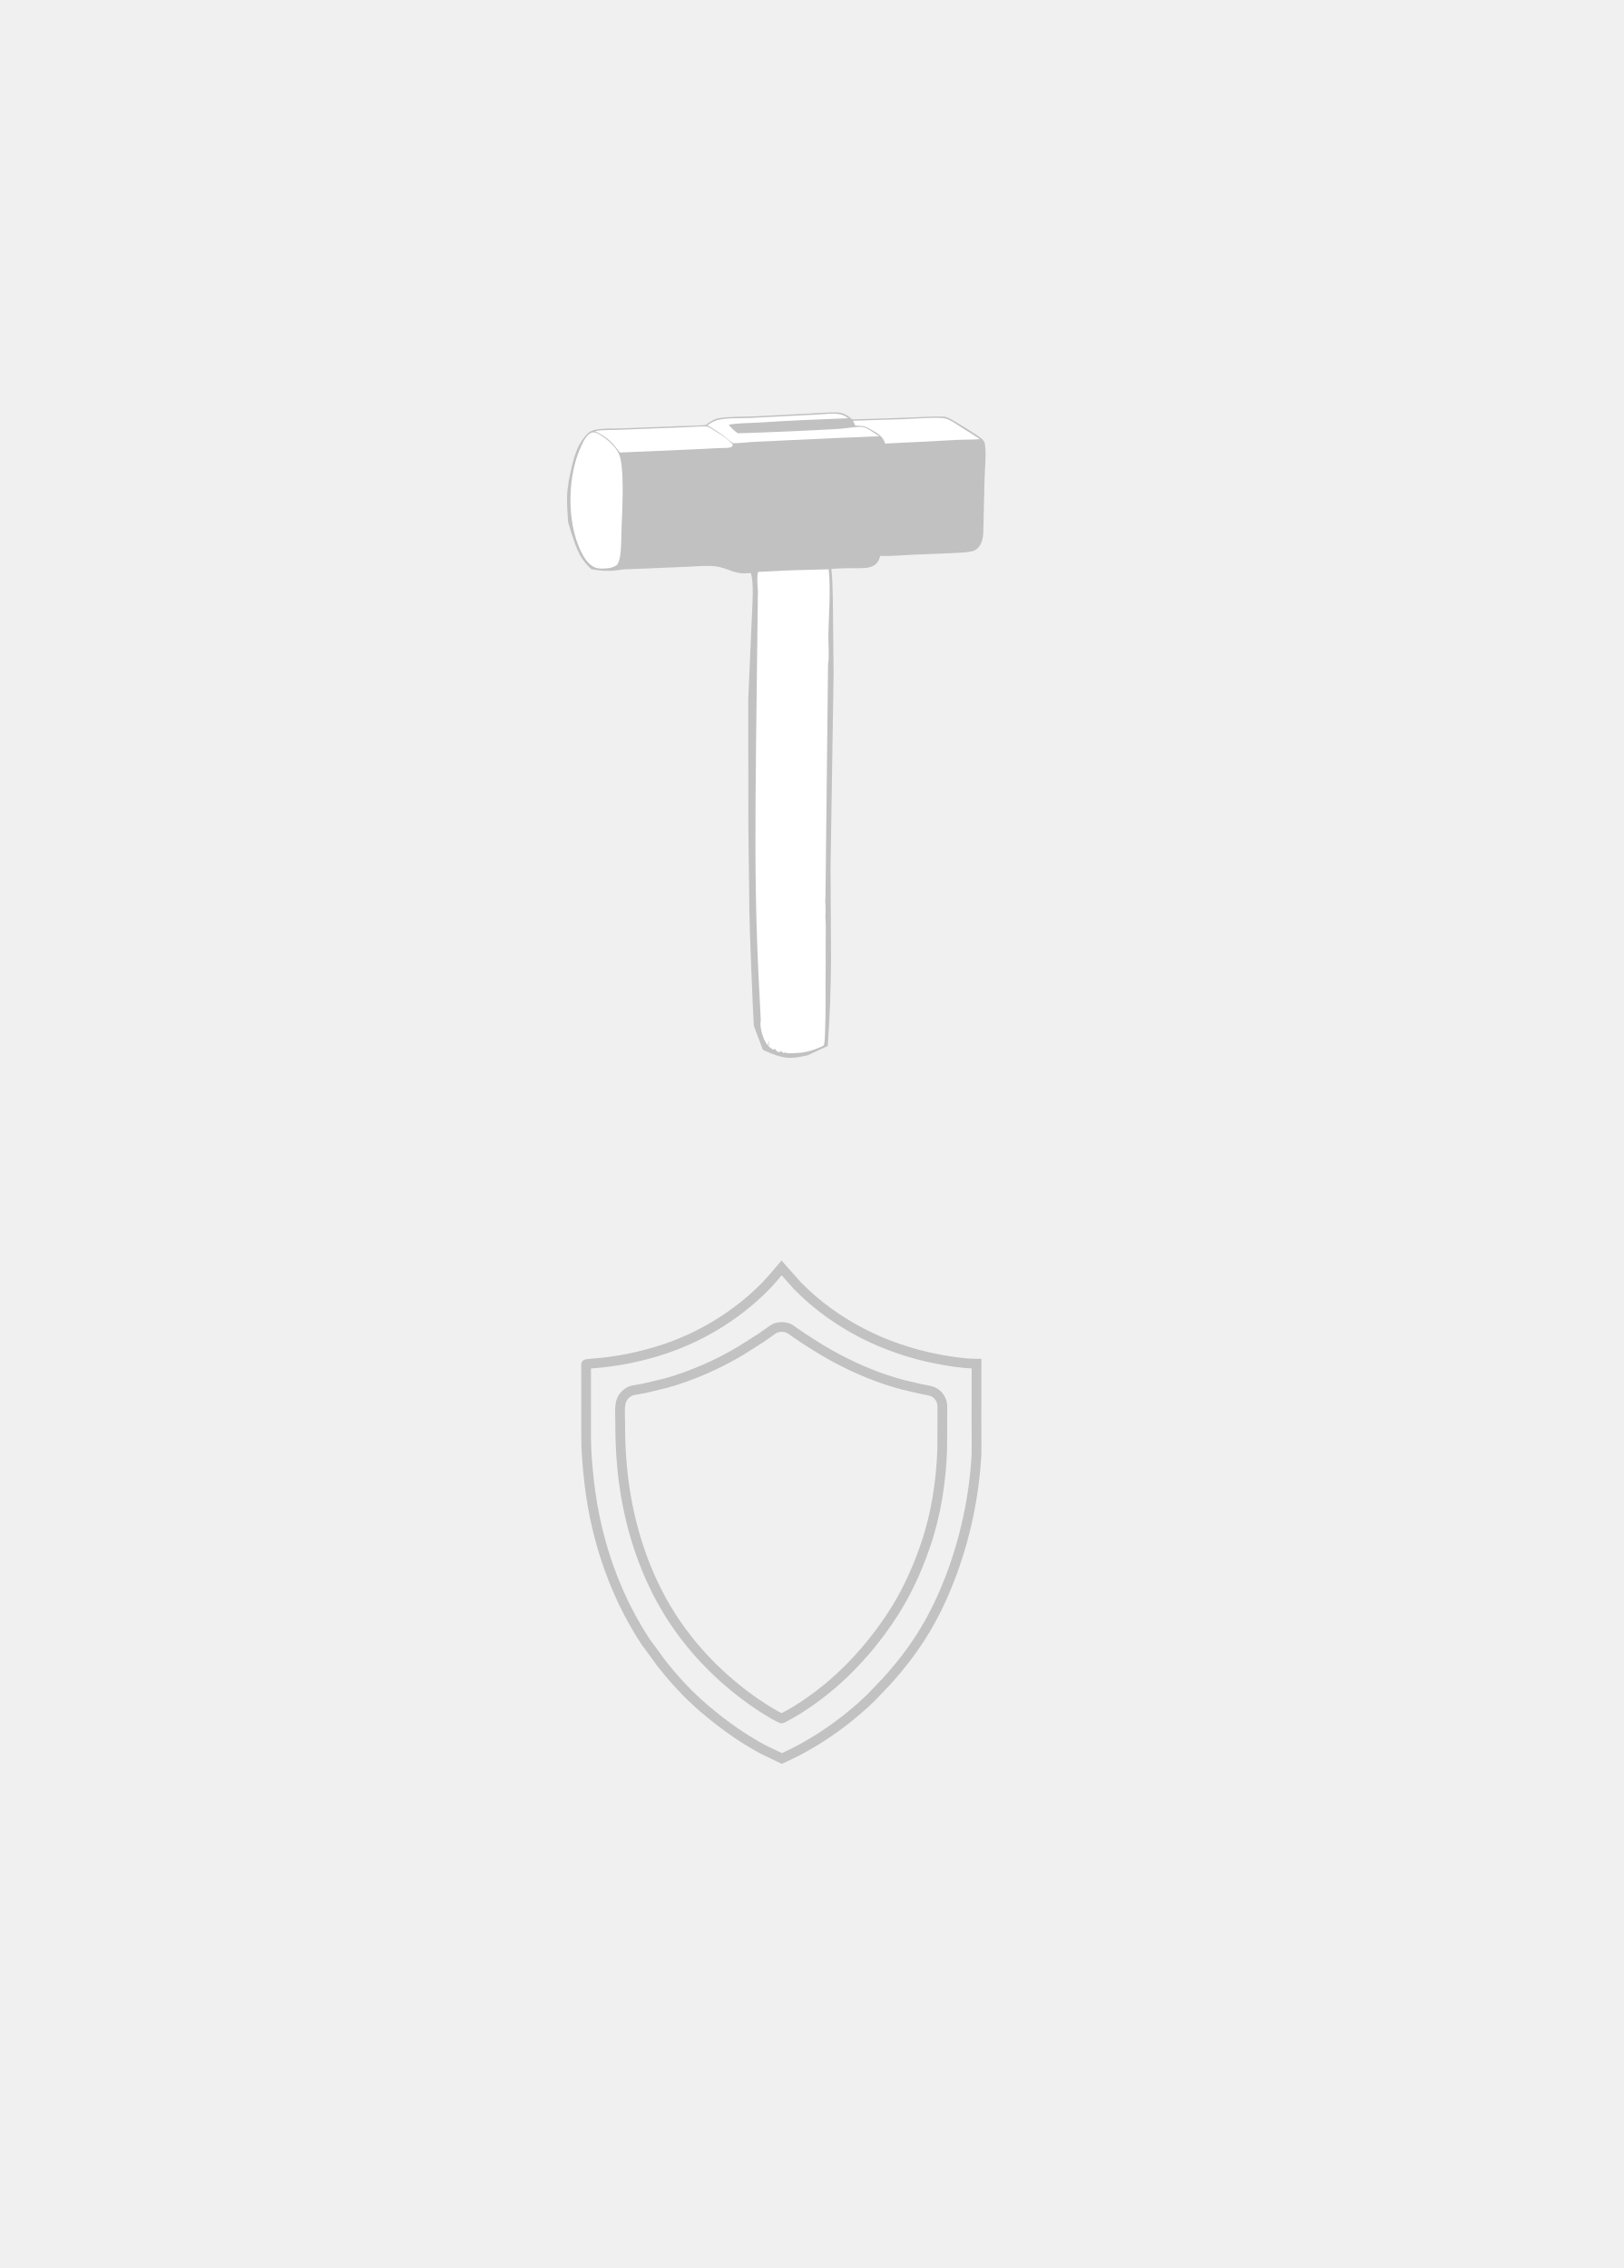
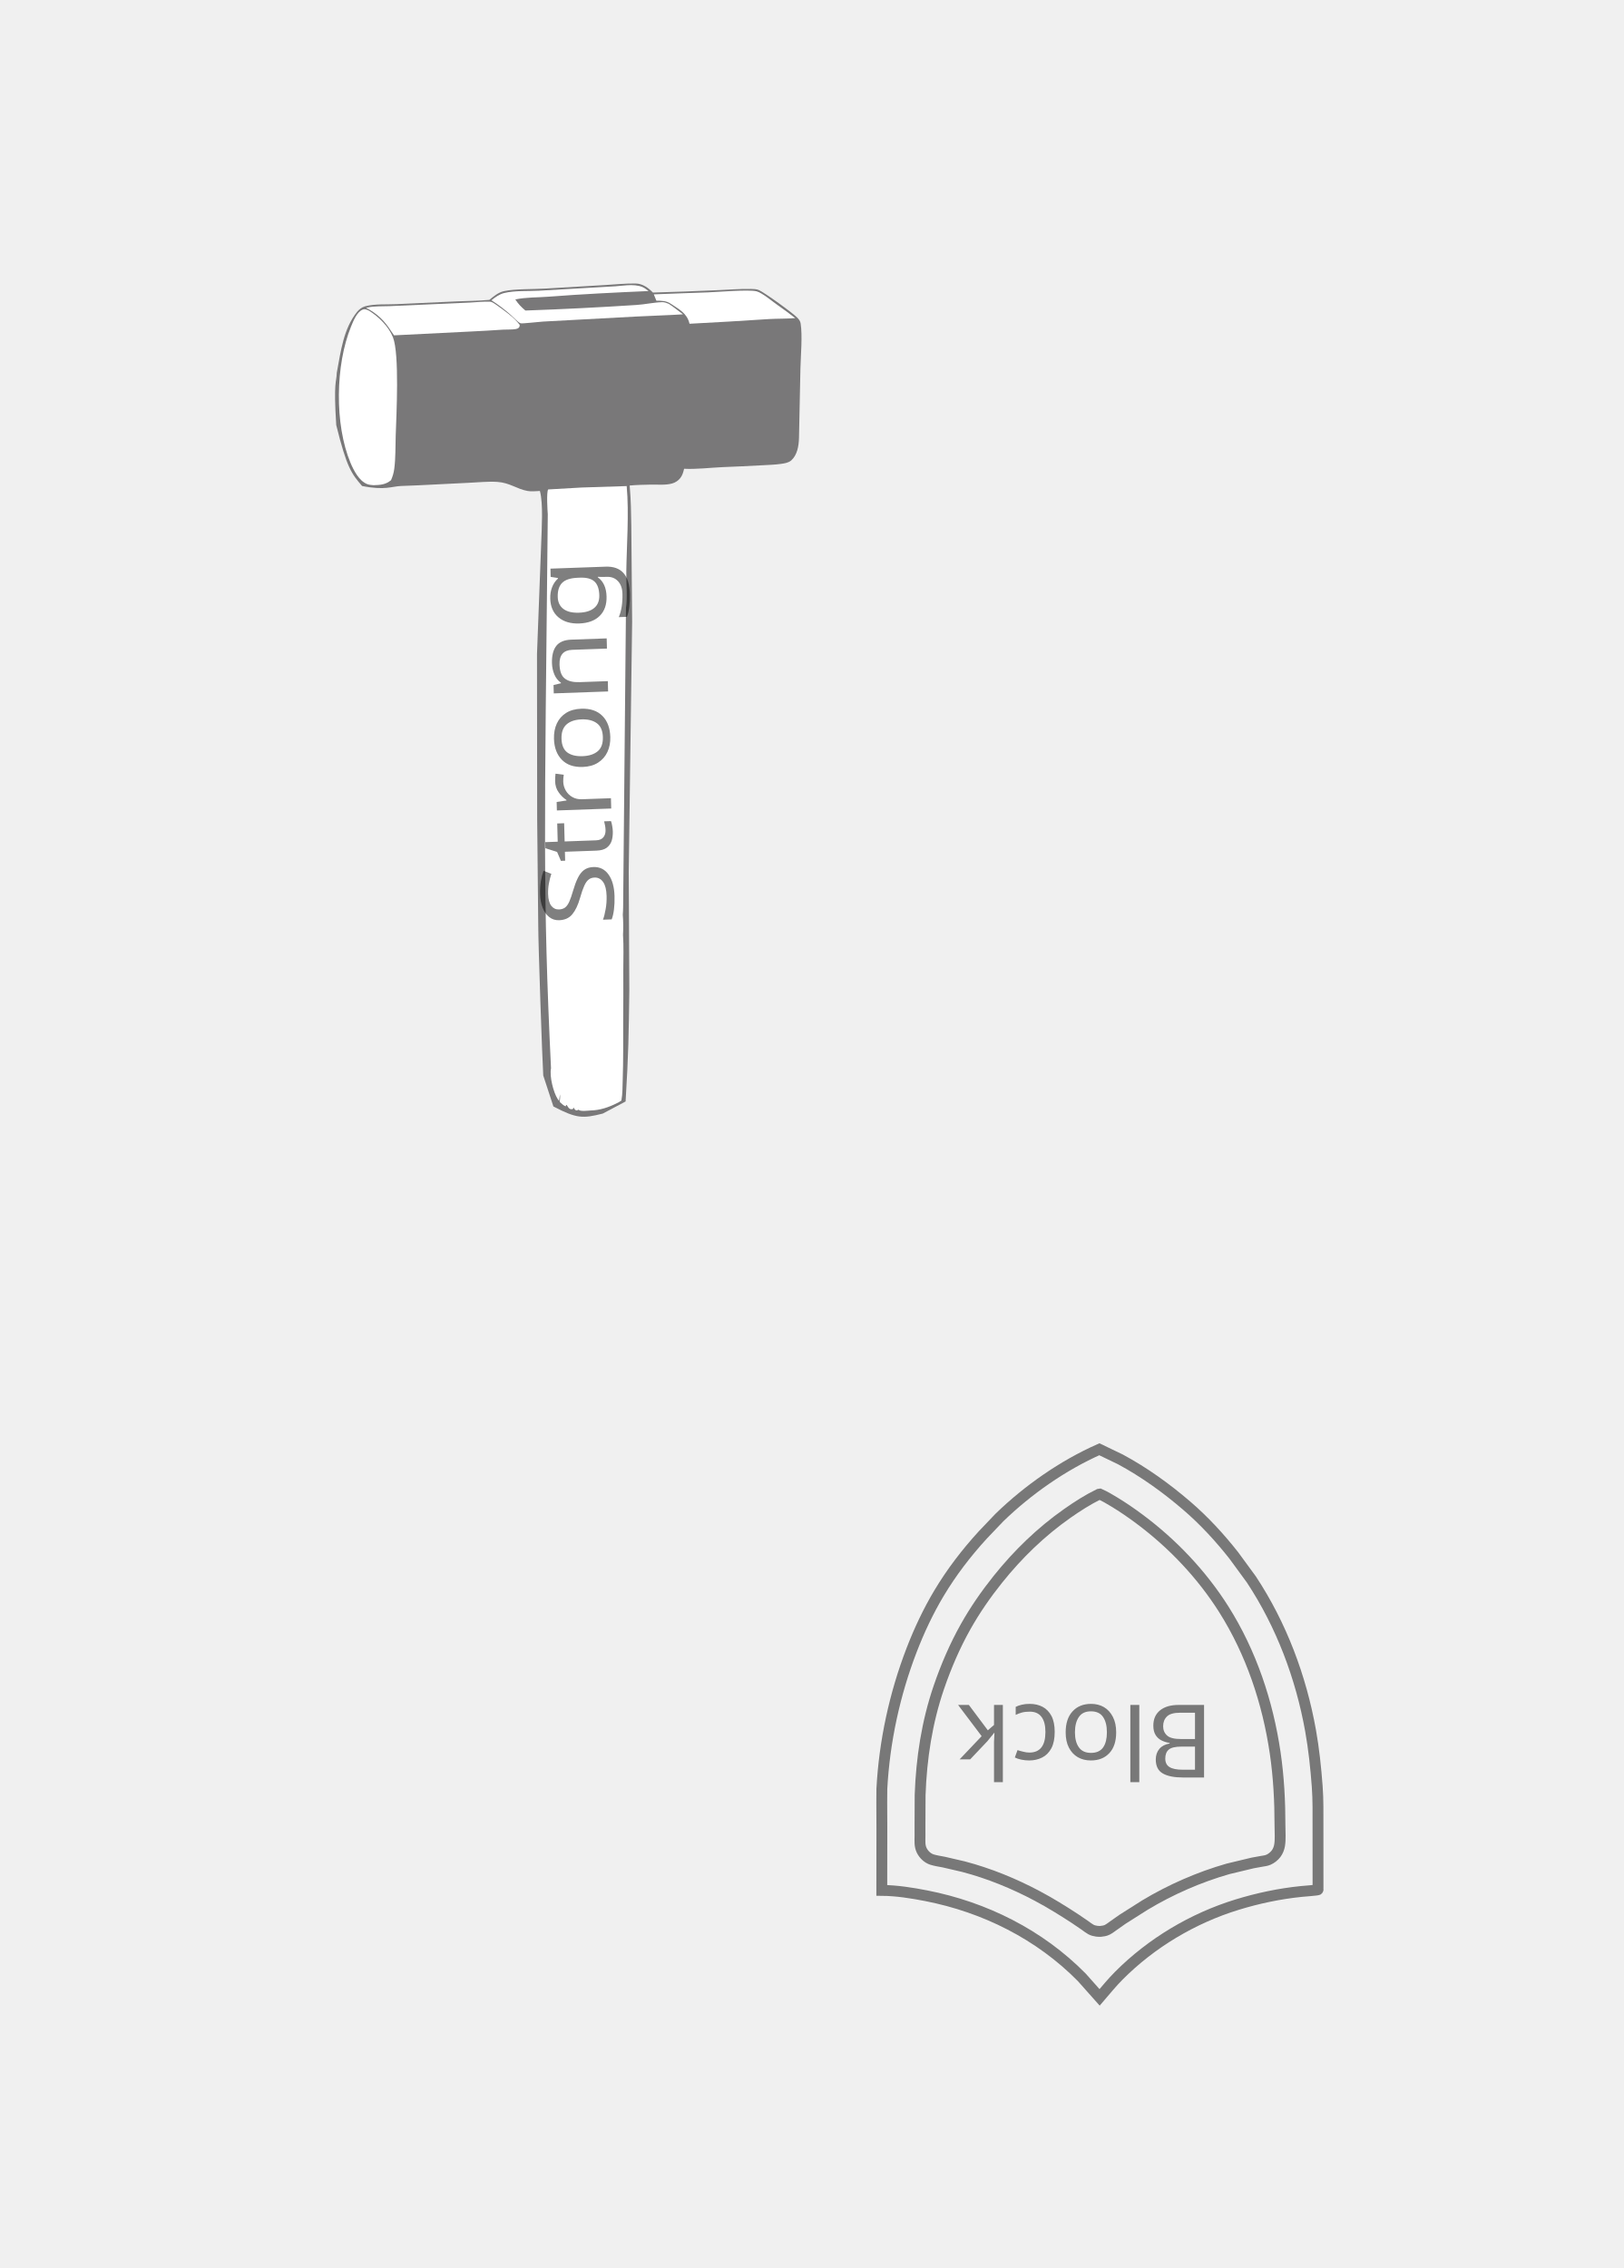
<svg xmlns="http://www.w3.org/2000/svg" width="63mm" height="88mm" version="1.1" id="svg49" viewBox="0 0 238.111 332.599" xml:space="preserve">
  <defs id="defs17">
    <linearGradient id="gradient_0" gradientUnits="userSpaceOnUse" x1="787.833" y1="417.136" x2="896.295" y2="336.468">
      <stop offset="0" stop-color="#167F8A" id="stop16" />
      <stop offset="1" stop-color="#159BA9" id="stop17" />
    </linearGradient>
    <linearGradient id="gradient_0-2" gradientUnits="userSpaceOnUse" x1="439.112" y1="464.522" x2="373.026" y2="386.068">
      <stop offset="0" stop-color="#FEA902" id="stop24-7" />
      <stop offset="1" stop-color="#FEC100" id="stop25-8" />
    </linearGradient>
    <linearGradient id="gradient_0-8" gradientUnits="userSpaceOnUse" x1="505.637" y1="183.797" x2="171.414" y2="155.431">
      <stop offset="0" stop-color="#EEA800" id="stop3" />
      <stop offset="1" stop-color="#FEF49E" id="stop4" />
    </linearGradient>
    <linearGradient id="gradient_1-2" gradientUnits="userSpaceOnUse" x1="297.286" y1="286.582" x2="163.532" y2="635.065">
      <stop offset="0" stop-color="#BE8500" id="stop5" />
      <stop offset="1" stop-color="#FFEA5F" id="stop6" />
    </linearGradient>
    <linearGradient id="gradient_2" gradientUnits="userSpaceOnUse" x1="690.969" y1="886.345" x2="530.028" y2="327.178">
      <stop offset="0" stop-color="#936602" id="stop7" />
      <stop offset="1" stop-color="#E6AB0B" id="stop8" />
    </linearGradient>
    <linearGradient id="gradient_0-6" gradientUnits="userSpaceOnUse" x1="756.237" y1="543.653" x2="570.922" y2="327.42">
      <stop offset="0" stop-color="#9650B5" id="stop1" />
      <stop offset="1" stop-color="#B262D0" id="stop2" />
    </linearGradient>
    <linearGradient id="gradient_1-21" gradientUnits="userSpaceOnUse" x1="431.044" y1="954.888" x2="538.147" y2="89.449">
      <stop offset="0" stop-color="#002757" id="stop3-8" style="stop-color:#000000;stop-opacity:1;" />
      <stop offset="1" stop-color="#4B448F" id="stop4-0" />
    </linearGradient>
  </defs>
  <defs id="defs25">
    <linearGradient id="gradient_1" gradientUnits="userSpaceOnUse" x1="567.449" y1="699.044" x2="868.415" y2="779.635">
      <stop offset="0" stop-color="#176366" id="stop24" style="stop-color:#000000;stop-opacity:1;" />
      <stop offset="1" stop-color="#157C89" id="stop25" />
    </linearGradient>
  </defs>
-   <g id="g55" transform="matrix(1.426246,0,0,1.426246,74.67673,182.1466)" style="stroke-width:1;stroke-dasharray:none">
-     <path transform="matrix(0.0546875,0,0,0.0546875,3.05176e-5,-7.62939e-6)" d="m 511.976,48.617 29.979,33.712 C 612.81,154.259 705.12,200.357 803.75,219.654 c 24.25,4.744 49.978,8.799 74.745,9.012 l -0.144,104.884 0.191,43.15 -0.156,22.871 c -4.246,79.493 -21.472,159.16 -50.057,233.412 -12.574,32.662 -27.91,65.33 -45.871,95.392 -21.108,35.331 -46.073,67.968 -73.843,98.313 l -28.136,29.506 C 632.091,903.008 573.98,943.593 512.417,970.983 L 477,953.928 C 436.764,932.234 399.776,905.566 365.134,875.814 336.21,850.972 309.505,822.005 285.984,792 L 256.622,751.882 C 206.18,675.484 173.181,587.779 157.062,497.814 151.44,466.44 148.184,435.068 145.807,403.311 144.132,380.93 144.576,358.348 144.532,335.916 L 144.48,230.884 c 0,-0.356 -0.251,-0.813 -0.002,-1.068 0.842,-0.866 24.764,-2.634 28.275,-2.993 36.612,-3.743 72.837,-11.373 107.997,-22.191 74.414,-22.893 144.125,-64.428 199.021,-119.633 11.523,-11.588 21.594,-24.031 32.205,-36.382 z" id="path2" style="fill:none;stroke:#000000;stroke-width:18.277;stroke-dasharray:none;stroke-opacity:0.194" />
-     <path fill="#fefefe" transform="matrix(0.0546875,0,0,0.0546875,3.05176e-5,-7.62939e-6)" d="m 510.285,159.691 c 1.863,-0.148 3.731,0.021 5.588,0.196 l 1.377,0.15 c 3.14,0.413 6.526,1.31 9.31,2.813 3.445,1.859 6.666,4.48 9.866,6.739 l 16.944,11.567 c 20.639,13.484 41.69,26.515 63.461,38.096 39.308,20.909 81.013,37.998 124.113,49.313 l 32.806,7.622 c 6.674,1.364 13.76,2.274 20.243,4.308 7.523,2.361 13.937,8.551 17.359,15.588 3.744,7.699 2.878,15.769 2.842,24.054 l 0.016,20.351 -0.219,48.702 c -2.109,61.41 -11.535,122.811 -31.477,181.06 -12.055,35.21 -26.932,69.893 -45.183,102.342 -15.767,28.034 -34.159,54.576 -54.252,79.661 -33.849,42.257 -72.522,79.756 -116.888,110.885 -16.727,11.736 -34.502,23.107 -52.861,32.112 l -1.83,0.284 c -8.417,-3.729 -16.261,-8.45 -24.126,-13.205 -14.604,-8.828 -28.525,-18.411 -42.219,-28.591 -55.7,-41.409 -104.993,-93.331 -142.102,-152.052 -46.095,-72.94 -73.981,-156.421 -86.489,-241.532 -6.025,-40.996 -8.095,-81.793 -8.085,-123.199 0.003,-10.39 -1.035,-22.183 0.665,-32.393 0.821,-4.935 2.919,-10.358 6.013,-14.34 3.233,-4.16 7.883,-7.901 12.733,-9.997 3.627,-1.568 7.652,-2.038 11.521,-2.675 l 15.029,-2.715 41.637,-9.995 c 48.594,-13.933 96.238,-34.787 139.554,-60.835 l 37.869,-23.999 15.495,-10.92 c 3.283,-2.336 6.576,-4.931 10.183,-6.74 3.552,-1.781 7.225,-2.225 11.107,-2.655 z" id="path3" style="fill:none;stroke:#000000;stroke-width:18.277;stroke-dasharray:none;stroke-opacity:0.194" />
+   <g id="g2" transform="matrix(0.1060287,0.09206053,-0.07952854,0.1227366,-212.6181,66.05016)">
+     <path fill="#020102" d="m 1770.674,-1516.7 c 18.495,-14.612 36.889,-29.348 55.182,-44.208 9.787,-7.877 19.457,-16.38 29.611,-23.728 2.229,-1.613 4.831,-3.523 7.436,-4.282 6.362,-1.852 43.834,-5.16 50.405,-4.396 2.356,0.274 4.195,0.702 5.86,2.237 8.582,7.916 18.403,24.312 25.55,34.462 l 38.639,54.168 c 4.273,6.124 8.303,14.08 5.972,22.345 -0.988,3.507 -4.351,6.786 -7.06,9.39 -5.016,4.819 -10.663,9.218 -16.022,13.678 -11.167,9.241 -22.402,18.4 -33.705,27.477 -10.947,8.883 -21.628,18.925 -33.224,26.896 1.229,3.188 2.279,5.979 1.944,9.649 -0.315,3.431 -1.791,6.72 -4.134,9.572 -4.794,5.834 -12.467,10.522 -18.466,15.203 -6.163,4.833 -12.059,9.327 -17.91,14.523 12.107,13.292 14.3,16.889 24.426,29.554 l 55.766,72.807 140.432,193.489 68.791,90.648 c 25.427,35.102 34.429,47.249 60.239,87.171 l -13.242,24.394 c -14.891,17.277 -20.335,21.184 -47.769,27.377 l -26.768,-16.963 c -9.959,-11.408 -80.345,-97.869 -90.353,-111.239 l -62.007,-80.689 -94.877,-126.165 -60.199,-88.058 c -7.586,-10.909 -20.447,-31.226 -30.78,-38.575 -3.519,2.849 -6.963,6.098 -10.972,8.226 -10.609,5.63 -20.467,5.465 -32.001,13.173 -8.6,5.748 -16.667,13.112 -24.733,19.642 -19.316,15.637 -38.32,31.666 -57.78,47.123 -8.286,6.583 -11.953,14.5 -34.749,26.079 -16.298,-2.411 -23.764,-3.609 -57.812,-29.444 -28.075,-32.207 -24.003,-32.566 -29.48,-40.293 -9.153,-19.866 -19.171,-37.903 -17.028,-59.947 0.435,-3.431 1.56,-6.835 3.957,-9.703 7.097,-8.49 18.242,-15.695 26.883,-22.774 l 51.644,-42.037 c 9.252,-7.492 18.862,-14.765 27.783,-22.63 1.671,-5.624 3.707,-11.783 7.959,-16.438 8.185,-8.96 25.04,-20.976 35.115,-29.396 l 50.451,-42.007 c 8.775,-7.287 17.337,-15.058 26.563,-21.776 6.203,-4.515 13.602,-5.146 20.463,-4.534 z" id="path2" style="fill:#020102;fill-opacity:0.5;stroke-width:1.109" />
+     <path fill="#fef796" d="m 1889.373,-1590.005 q 10.957,-1.108 21.88,-1.627 c -7.23,6.268 -15.177,11.93 -22.566,18.063 q -33.687,28.425 -67.747,56.415 c -8.105,-6.439 -17.472,-4.104 -27.905,-2.847 -5.622,0.513 -10.117,3.808 -14.636,7.213 l -5.942,-3.114 c 15.531,-12.663 31.329,-25 46.928,-37.582 8.495,-6.851 34.362,-29.369 42.243,-32.95 6.03,-2.741 20.682,-2.773 27.745,-3.571 z" id="path3" style="fill:#ffffff;fill-opacity:1;stroke-width:1.109" />
+     <path fill="#fef796" d="m 1791.176,-1518.612 c 6.136,-0.834 12.45,-0.989 18.586,-1.412 -13.472,11.296 -27.269,22.143 -40.829,33.32 l -78.937,65.178 c -2.874,2.358 -16.903,15.242 -18.663,16.08 -2.573,1.225 -10.319,0.248 -13.387,0.228 -8.509,-0.056 -17.203,0.349 -25.799,1.63 1.597,-4.809 3.57,-9.964 7.101,-13.982 8.109,-9.231 20.037,-17.104 29.615,-25.007 l 61.848,-51.403 c 8.218,-6.488 17.414,-16.961 27.538,-19.992 2.439,-0.73 5.21,-0.793 7.684,-0.991 -28.672,23.244 -57.438,46.766 -85.398,70.819 -9.173,7.89 -19.549,15.197 -27.727,24.062 5.149,1.492 9.729,1.891 15.305,1.776 q 47.915,-38.27 94.815,-77.743 c 7.42,-6.166 13.956,-13.579 21.485,-19.511 2.008,-1.582 4.414,-2.276 6.764,-3.052 z" id="path4-6-6" style="fill:#ffffff;fill-opacity:1;stroke-width:1.109" />
+     <path fill="#fef796" d="m 1638.389,-1403.261 c 10.19,-0.965 23.253,-2.383 32.834,-0.326 0.692,0.821 1.02,1.327 0.898,2.557 -0.114,1.144 -1.033,2.4 -1.877,3.25 -3.162,3.186 -7.433,5.992 -10.922,8.908 -9.327,7.795 -18.544,15.628 -28.012,23.267 l -65.25,53.481 -4.51,-1.161 c -12.281,-3.705 -22.54,-4.313 -35.958,-1.343 0.235,-0.272 0.466,-0.545 0.704,-0.812 5.306,-5.944 12.77,-10.966 19.031,-16.017 l 31.648,-25.698 37.713,-30.63 c 5.514,-4.471 11.162,-9.775 16.996,-13.776 1.893,-1.298 4.544,-1.403 6.706,-1.698 z" id="path5-3" style="fill:#ffffff;fill-opacity:1;stroke-width:1.109" />
+     <path fill="#a13be1" d="m 1529.986,-1314.414 c 11.966,-1.759 26.287,-0.917 36.238,4.489 15.42,8.376 47.516,57.015 58.861,73.406 5.942,8.584 12.734,17.02 17.694,26.226 1.903,3.533 3.011,6.902 3.694,10.941 -2.266,7.06 -6.767,10.815 -12.623,15.434 -1.964,1.271 -3.934,2.588 -6.139,3.335 -8.99,3.045 -19.86,-1.451 -27.063,-5.164 -36.264,-18.695 -69.556,-64.876 -77.648,-104.475 -1.157,-5.661 -3.366,-15.3 0.688,-20.925 1.612,-2.237 3.845,-2.641 6.298,-3.267 z" id="path6-5" style="fill:#ffffff;fill-opacity:1;stroke-width:1.109" />
+     <path fill="#fd898a" d="m 1858.419,-1351.305 c 17.856,19.172 34.896,46.662 48.849,65.819 5.632,7.731 16.602,19.836 20.44,27.871 l 169.041,230.594 c 1.368,1.999 2.878,3.971 4.092,6.069 4.087,4.531 8.363,10.071 11.69,15.191 7.388,8.421 13.675,17.681 20.377,26.638 10.187,13.437 20.268,26.952 30.245,40.545 10.752,14.412 21.725,28.601 31.938,43.411 3.771,5.47 8.261,11.162 11.079,17.22 -0.756,1.59 -1.478,3.545 -2.503,4.994 -4.826,8.555 -10.906,16.66 -18.906,22.9 -2.037,1.676 -8.327,7.633 -10.877,7.528 -0.131,-0.006 -0.249,-0.06 -0.373,-0.089 -0.248,0.837 -0.862,1.36 -1.451,2.04 -1.634,0.592 -2.107,0.462 -3.619,-0.124 -0.202,-0.078 -0.4,-0.165 -0.6,-0.248 l 0.275,1.469 c -0.583,1.016 -1.148,1.264 -2.122,1.918 -1.932,0.557 -3.099,0.09 -4.857,-0.436 -0.958,-0.286 -0.457,-0.327 -1.427,0.048 l 0.564,1.263 c -1.872,1.132 -5.795,0.689 -7.9,0.725 -1.224,-2.14 -2.309,-4.169 -4.106,-5.893 l 2.954,5.595 c -0.844,-0.196 -1.679,-0.411 -2.507,-0.644 -7.224,-2.069 -20.154,-11.651 -23.372,-19.021 -107.276,-127.62 -141.512,-176.736 -320.59,-421.467 -1.891,-2.064 -14.237,-16.224 -13.847,-19.269 l 28.416,-23.594 z" id="path36-3" style="fill:#ffffff;fill-opacity:1;stroke-width:1.109" />
+     <text xml:space="preserve" style="font-style:normal;font-variant:normal;font-weight:normal;font-stretch:normal;font-size:15.993px;font-family:Calibri;-inkscape-font-specification:'Calibri, Normal';font-variant-ligatures:normal;font-variant-caps:normal;font-variant-numeric:normal;font-variant-east-asian:normal;fill:#000000;fill-opacity:0.5;stroke-width:1.199;stroke-opacity:0.297" x="-129.007" y="93.014" id="text1" transform="matrix(-4.379637,-5.47909,5.476115,-4.377546,1024.987,-1306.954)">
+       <tspan id="tspan1" x="-129.007" y="93.014" style="stroke-width:1.199;fill:#000000;fill-opacity:0.5">Strong</tspan>
+     </text>
  </g>
-   <path fill="#020102" d="m 124.971,61.502 c 2.802,-0.07 5.604,-0.16 8.404,-0.268 1.493,-0.051 3.02,-0.17 4.51,-0.144 0.327,0.006 0.711,0.01 1.013,0.123 0.737,0.278 4.538,2.635 5.109,3.177 0.205,0.194 0.349,0.366 0.398,0.631 0.252,1.365 0.016,3.624 -0.028,5.099 l -0.189,7.906 c -0.03,0.887 -0.215,1.931 -1.026,2.551 -0.344,0.263 -0.898,0.335 -1.342,0.389 -0.821,0.101 -1.672,0.116 -2.5,0.158 -1.722,0.082 -3.444,0.152 -5.167,0.209 -1.675,0.064 -3.408,0.257 -5.08,0.188 -0.111,0.391 -0.21,0.731 -0.504,1.056 -0.275,0.304 -0.65,0.511 -1.076,0.615 -0.872,0.213 -1.937,0.111 -2.842,0.129 -0.931,0.02 -1.813,0.027 -2.74,0.103 0.203,2.127 0.155,2.626 0.215,4.552 l 0.11,10.9 -0.447,28.413 0.076,13.525 c -0.086,5.151 -0.096,6.948 -0.489,12.585 l -3,1.375 c -2.649,0.581 -3.446,0.564 -6.498,-0.804 l -1.336,-3.522 c -0.133,-1.795 -0.66,-15.036 -0.658,-17.021 l -0.141,-12.094 -0.023,-18.762 0.557,-12.666 c 0.057,-1.578 0.283,-4.427 -0.176,-5.863 -0.538,0.02 -1.097,0.083 -1.631,-3.5e-4 -1.411,-0.221 -2.337,-0.94 -3.984,-1.03 -1.228,-0.067 -2.521,0.058 -3.755,0.104 -2.953,0.109 -5.905,0.278 -8.859,0.36 -1.258,0.035 -2.172,0.526 -5.167,0.002 -1.378,-1.392 -2.003,-2.038 -3.399,-6.923 -0.373,-5.065 0.04,-4.808 0.071,-5.934 0.547,-2.542 0.881,-4.971 2.658,-6.914 0.286,-0.295 0.636,-0.539 1.069,-0.64 1.281,-0.301 2.855,-0.191 4.183,-0.248 l 7.913,-0.314 c 1.415,-0.053 2.848,-0.059 4.258,-0.17 0.56,-0.416 1.193,-0.856 1.93,-0.995 1.418,-0.268 3.879,-0.209 5.438,-0.291 l 7.797,-0.396 c 1.355,-0.067 2.724,-0.195 4.081,-0.176 0.912,0.013 1.661,0.481 2.27,1.028 z" id="path2-9" style="fill:#020102;fill-opacity:0.198;stroke-width:0.132" />
-   <path fill="#fef796" d="m 141.495,62.998 q 1.121,0.676 2.198,1.406 c -1.135,0.08 -2.295,0.052 -3.436,0.108 q -5.233,0.3 -10.471,0.532 c -0.312,-1.19 -1.369,-1.636 -2.452,-2.261 -0.571,-0.352 -1.234,-0.359 -1.907,-0.358 l -0.343,-0.72 c 2.381,-0.096 4.764,-0.143 7.146,-0.227 1.297,-0.046 5.365,-0.342 6.37,-0.12 0.769,0.169 2.165,1.211 2.894,1.639 z" id="path3-3" style="fill:#ffffff;fill-opacity:1;stroke-width:0.132" />
-   <path fill="#fef796" d="m 127.058,62.783 c 0.643,0.358 1.255,0.794 1.869,1.191 -2.088,0.113 -4.174,0.161 -6.262,0.256 l -12.161,0.568 c -0.442,0.019 -2.696,0.244 -2.923,0.198 -0.332,-0.067 -0.999,-0.712 -1.29,-0.933 -0.805,-0.612 -1.662,-1.194 -2.571,-1.685 0.495,-0.343 1.051,-0.693 1.673,-0.823 1.43,-0.299 3.127,-0.197 4.602,-0.266 l 9.552,-0.477 c 1.245,-0.031 2.867,-0.371 4.046,0.063 0.284,0.105 0.552,0.296 0.802,0.454 -4.386,0.165 -8.801,0.35 -13.178,0.643 -1.436,0.096 -2.944,0.051 -4.355,0.31 0.383,0.509 0.791,0.874 1.329,1.26 q 7.289,-0.222 14.568,-0.63 c 1.146,-0.057 2.297,-0.296 3.436,-0.323 0.304,-0.007 0.582,0.098 0.861,0.192 z" id="path4-6" style="fill:#ffffff;fill-opacity:1;stroke-width:0.132" />
-   <path fill="#fef796" d="m 104.292,62.854 c 1.038,0.635 2.382,1.432 3.147,2.311 0.007,0.127 0.002,0.199 -0.097,0.307 -0.092,0.101 -0.27,0.155 -0.41,0.175 -0.528,0.077 -1.135,0.04 -1.675,0.068 -1.444,0.076 -2.879,0.163 -4.325,0.215 l -10.024,0.432 -0.346,-0.432 c -0.904,-1.228 -1.837,-2.018 -3.325,-2.692 0.042,-0.009 0.083,-0.019 0.125,-0.027 0.929,-0.187 1.997,-0.132 2.953,-0.166 l 4.845,-0.186 5.773,-0.223 c 0.844,-0.032 1.759,-0.133 2.6,-0.098 0.273,0.012 0.532,0.191 0.759,0.317 z" id="path5" style="fill:#ffffff;fill-opacity:1;stroke-width:0.132" />
-   <path fill="#a13be1" d="m 87.639,63.571 c 1.264,0.686 2.566,1.787 3.127,3.011 0.869,1.896 0.452,8.81 0.362,11.177 -0.047,1.24 -0.003,2.526 -0.188,3.756 -0.071,0.472 -0.206,0.871 -0.429,1.304 -0.719,0.51 -1.415,0.546 -2.302,0.567 -0.278,-0.019 -0.559,-0.035 -0.822,-0.121 -1.073,-0.352 -1.786,-1.554 -2.206,-2.421 -2.116,-4.364 -1.988,-11.129 0.068,-15.471 0.294,-0.621 0.771,-1.695 1.559,-1.941 0.313,-0.098 0.554,0.023 0.832,0.139 z" id="path6" style="fill:#ffffff;fill-opacity:1;stroke-width:0.132" />
-   <path fill="#fd898a" d="m 121.517,83.486 c 0.331,3.096 -0.01,6.925 -0.05,9.742 -0.016,1.137 0.164,3.07 -0.044,4.108 l -0.373,33.981 c -0.013,0.288 -0.01,0.583 -0.044,0.869 0.066,0.722 0.077,1.554 0.028,2.278 0.102,1.328 0.039,2.656 0.038,3.986 0.01,2.004 0.005,4.008 -0.016,6.012 -0.005,2.137 0.026,4.269 -0.059,6.405 -0.032,0.789 -0.011,1.651 -0.175,2.427 -0.185,0.097 -0.394,0.232 -0.594,0.296 -1.07,0.469 -2.226,0.806 -3.433,0.829 -0.313,0.014 -1.337,0.132 -1.572,-0.06 -0.012,-0.01 -0.019,-0.023 -0.029,-0.035 -0.083,0.062 -0.179,0.068 -0.284,0.09 -0.198,-0.06 -0.233,-0.106 -0.335,-0.27 -0.014,-0.022 -0.026,-0.044 -0.039,-0.066 l -0.079,0.159 c -0.128,0.055 -0.199,0.038 -0.339,0.031 -0.224,-0.085 -0.301,-0.212 -0.431,-0.388 -0.071,-0.096 -0.02,-0.064 -0.139,-0.097 l -0.036,0.16 c -0.259,-0.026 -0.6,-0.348 -0.803,-0.494 0.036,-0.291 0.078,-0.561 0.03,-0.853 l -0.118,0.743 c -0.066,-0.079 -0.13,-0.159 -0.193,-0.24 -0.54,-0.712 -1.086,-2.545 -0.866,-3.475 -1.099,-19.785 -0.851,-26.897 -0.424,-62.938 -0.033,-0.331 -0.197,-2.558 0.058,-2.82 l 4.387,-0.217 z" id="path36" style="fill:#ffffff;fill-opacity:1;stroke-width:0.132" />
+   <g id="g55-5" transform="matrix(-1.593551,0,0,-1.593551,205.8632,297.15)" style="stroke-width:1;stroke-dasharray:none">
+     <path transform="matrix(0.0546875,0,0,0.0546875,3.05176e-5,-7.62939e-6)" d="m 511.976,48.617 29.979,33.712 C 612.81,154.259 705.12,200.357 803.75,219.654 c 24.25,4.744 49.978,8.799 74.745,9.012 l -0.144,104.884 0.191,43.15 -0.156,22.871 c -4.246,79.493 -21.472,159.16 -50.057,233.412 -12.574,32.662 -27.91,65.33 -45.871,95.392 -21.108,35.331 -46.073,67.968 -73.843,98.313 l -28.136,29.506 C 632.091,903.008 573.98,943.593 512.417,970.983 L 477,953.928 C 436.764,932.234 399.776,905.566 365.134,875.814 336.21,850.972 309.505,822.005 285.984,792 L 256.622,751.882 C 206.18,675.484 173.181,587.779 157.062,497.814 151.44,466.44 148.184,435.068 145.807,403.311 144.132,380.93 144.576,358.348 144.532,335.916 L 144.48,230.884 c 0,-0.356 -0.251,-0.813 -0.002,-1.068 0.842,-0.866 24.764,-2.634 28.275,-2.993 36.612,-3.743 72.837,-11.373 107.997,-22.191 74.414,-22.893 144.125,-64.428 199.021,-119.633 11.523,-11.588 21.594,-24.031 32.205,-36.382 z" id="path2-5" style="fill:none;stroke:#000000;stroke-width:18.277;stroke-dasharray:none;stroke-opacity:0.498" />
+     <path fill="#fefefe" transform="matrix(0.0546875,0,0,0.0546875,3.05176e-5,-7.62939e-6)" d="m 510.285,159.691 c 1.863,-0.148 3.731,0.021 5.588,0.196 l 1.377,0.15 c 3.14,0.413 6.526,1.31 9.31,2.813 3.445,1.859 6.666,4.48 9.866,6.739 l 16.944,11.567 c 20.639,13.484 41.69,26.515 63.461,38.096 39.308,20.909 81.013,37.998 124.113,49.313 l 32.806,7.622 c 6.674,1.364 13.76,2.274 20.243,4.308 7.523,2.361 13.937,8.551 17.359,15.588 3.744,7.699 2.878,15.769 2.842,24.054 l 0.016,20.351 -0.219,48.702 c -2.109,61.41 -11.535,122.811 -31.477,181.06 -12.055,35.21 -26.932,69.893 -45.183,102.342 -15.767,28.034 -34.159,54.576 -54.252,79.661 -33.849,42.257 -72.522,79.756 -116.888,110.885 -16.727,11.736 -34.502,23.107 -52.861,32.112 l -1.83,0.284 c -8.417,-3.729 -16.261,-8.45 -24.126,-13.205 -14.604,-8.828 -28.525,-18.411 -42.219,-28.591 -55.7,-41.409 -104.993,-93.331 -142.102,-152.052 -46.095,-72.94 -73.981,-156.421 -86.489,-241.532 -6.025,-40.996 -8.095,-81.793 -8.085,-123.199 0.003,-10.39 -1.035,-22.183 0.665,-32.393 0.821,-4.935 2.919,-10.358 6.013,-14.34 3.233,-4.16 7.883,-7.901 12.733,-9.997 3.627,-1.568 7.652,-2.038 11.521,-2.675 l 15.029,-2.715 41.637,-9.995 c 48.594,-13.933 96.238,-34.787 139.554,-60.835 l 37.869,-23.999 15.495,-10.92 c 3.283,-2.336 6.576,-4.931 10.183,-6.74 3.552,-1.781 7.225,-2.225 11.107,-2.655 z" id="path3-4" style="fill:none;stroke:#000000;stroke-width:18.277;stroke-dasharray:none;stroke-opacity:0.5" />
+     <text xml:space="preserve" style="font-style:normal;font-variant:normal;font-weight:normal;font-stretch:normal;font-size:14.898px;font-family:Calibri;-inkscape-font-specification:'Calibri, Normal';font-variant-ligatures:normal;font-variant-caps:normal;font-variant-numeric:normal;font-variant-east-asian:normal;fill:#000000;fill-opacity:0.5;stroke-width:1.117;stroke-opacity:0.297" x="-178.021" y="-250.02" id="text1-2" transform="matrix(0.6275093,0,0,0.6275492,129.1852,186.4703)">
+       <tspan id="tspan2" x="-178.021" y="-250.02" style="fill:#000000;fill-opacity:0.5;stroke-width:1.117">Block</tspan>
+     </text>
+   </g>
</svg>
